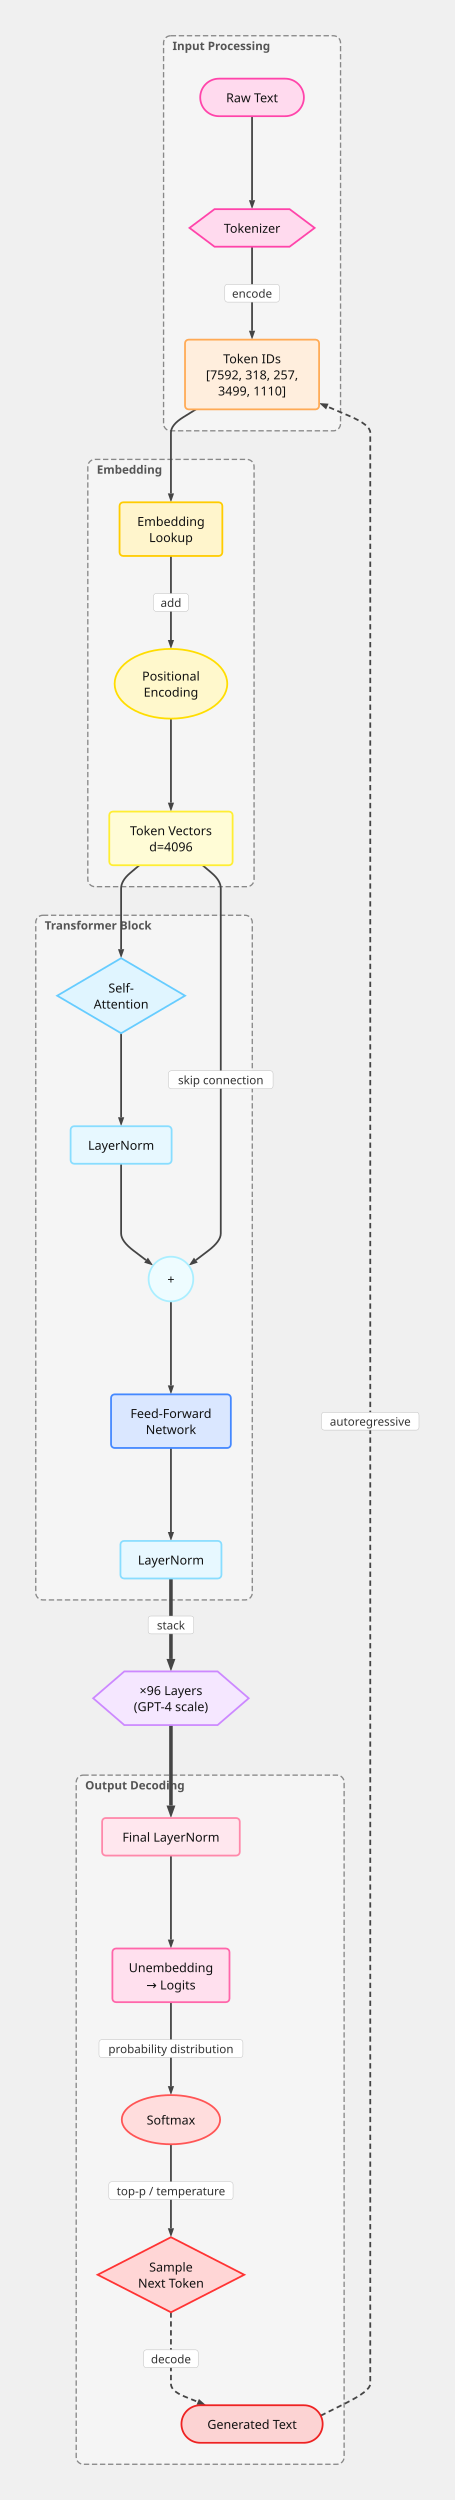
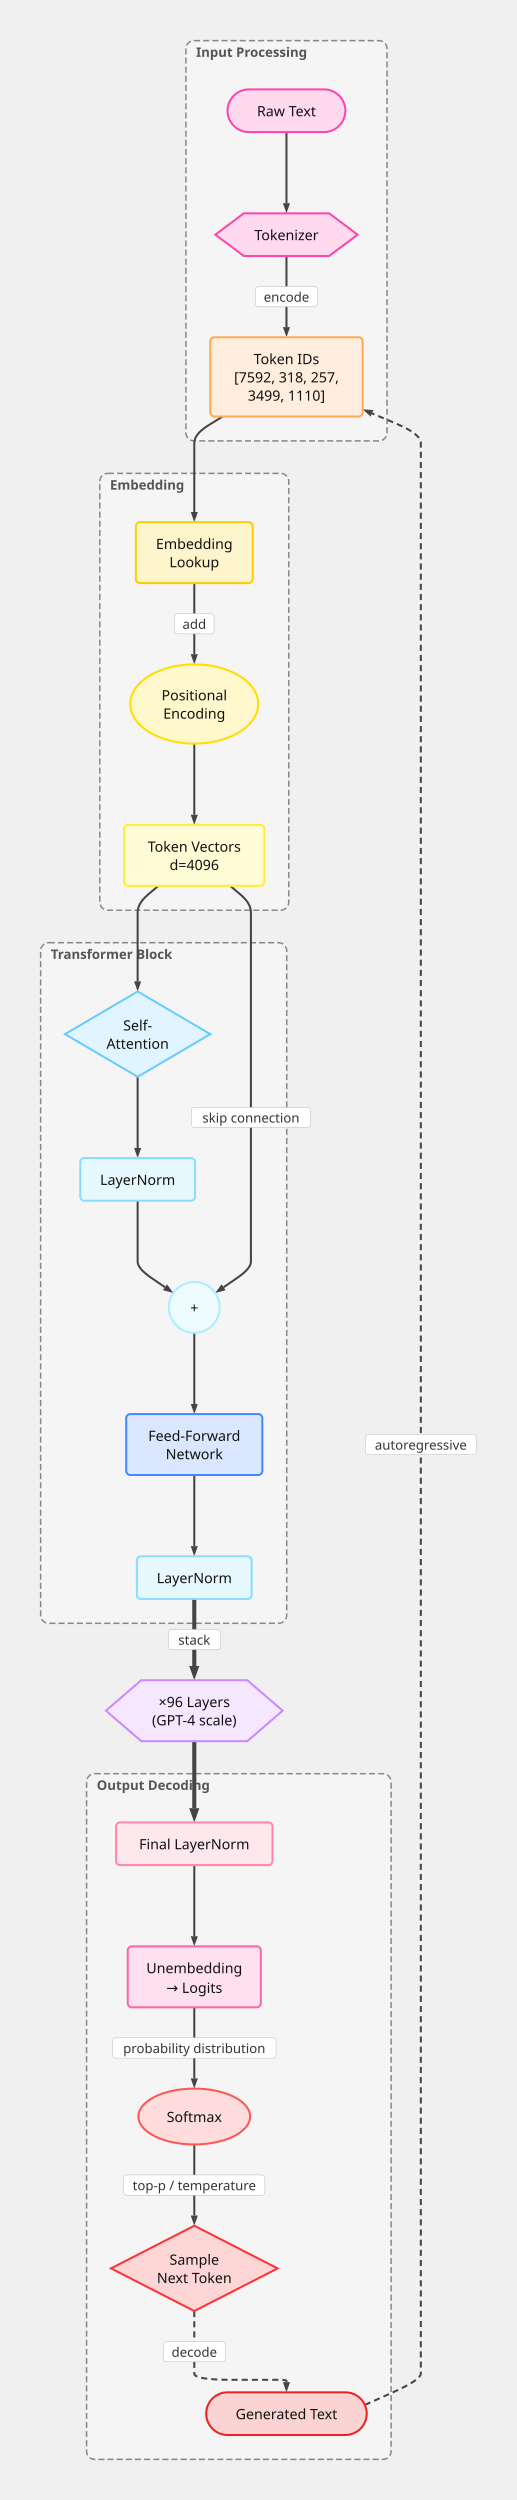
- <svg xmlns="http://www.w3.org/2000/svg" viewBox="-24 -48 508.75 2797" style="max-width:100%">
+ <svg xmlns="http://www.w3.org/2000/svg" viewBox="-24 -48 508.75 2461" style="max-width:100%">
  <defs>
    <marker id="glypho-1pampbf-arrowhead" markerWidth="10" markerHeight="7" refX="0" refY="3.5" orient="auto" markerUnits="userSpaceOnUse">
      <polygon points="0 0, 10 3.5, 0 7" fill="#444444" />
    </marker>
    <marker id="glypho-1pampbf-arrowhead-thick" markerWidth="14" markerHeight="10" refX="0" refY="5" orient="auto" markerUnits="userSpaceOnUse">
      <polygon points="0 0, 14 5, 0 10" fill="#444444" />
    </marker>
    <marker id="glypho-1pampbf-arrowhead-reverse" markerWidth="10" markerHeight="7" refX="10" refY="3.5" orient="auto" markerUnits="userSpaceOnUse">
      <polygon points="10 0, 0 3.5, 10 7" fill="#444444" />
    </marker>
  </defs>
  <g>
-     <rect x="159" y="-8" width="198" height="442" fill="#f5f5f5" fill-opacity="1" stroke="#888888" stroke-width="1.5" stroke-dasharray="6 3" rx="8" ry="8" />
+     <rect x="159" y="-8" width="198" height="394" fill="#f5f5f5" fill-opacity="1" stroke="#888888" stroke-width="1.5" stroke-dasharray="6 3" rx="8" ry="8" />
    <text x="169" y="8" fill="#555555" font-size="13" font-family="system-ui, sans-serif" font-weight="bold">Input Processing</text>
  </g>
  <g>
-     <rect x="74.25" y="466" width="186" height="478" fill="#f5f5f5" fill-opacity="1" stroke="#888888" stroke-width="1.5" stroke-dasharray="6 3" rx="8" ry="8" />
-     <text x="84.25" y="482" fill="#555555" font-size="13" font-family="system-ui, sans-serif" font-weight="bold">Embedding</text>
+     <rect x="74.25" y="418" width="186" height="430" fill="#f5f5f5" fill-opacity="1" stroke="#888888" stroke-width="1.5" stroke-dasharray="6 3" rx="8" ry="8" />
+     <text x="84.25" y="434" fill="#555555" font-size="13" font-family="system-ui, sans-serif" font-weight="bold">Embedding</text>
  </g>
  <g>
-     <rect x="16" y="976" width="242.25" height="766" fill="#f5f5f5" fill-opacity="1" stroke="#888888" stroke-width="1.5" stroke-dasharray="6 3" rx="8" ry="8" />
-     <text x="26" y="992" fill="#555555" font-size="13" font-family="system-ui, sans-serif" font-weight="bold">Transformer Block</text>
+     <rect x="16" y="880" width="242.25" height="670" fill="#f5f5f5" fill-opacity="1" stroke="#888888" stroke-width="1.5" stroke-dasharray="6 3" rx="8" ry="8" />
+     <text x="26" y="896" fill="#555555" font-size="13" font-family="system-ui, sans-serif" font-weight="bold">Transformer Block</text>
  </g>
  <g>
-     <rect x="61.25" y="1938" width="299.75" height="771" fill="#f5f5f5" fill-opacity="1" stroke="#888888" stroke-width="1.5" stroke-dasharray="6 3" rx="8" ry="8" />
-     <text x="71.25" y="1954" fill="#555555" font-size="13" font-family="system-ui, sans-serif" font-weight="bold">Output Decoding</text>
+     <rect x="61.25" y="1698" width="299.75" height="675" fill="#f5f5f5" fill-opacity="1" stroke="#888888" stroke-width="1.5" stroke-dasharray="6 3" rx="8" ry="8" />
+     <text x="71.25" y="1714" fill="#555555" font-size="13" font-family="system-ui, sans-serif" font-weight="bold">Output Decoding</text>
  </g>
-   <path d="M 258 82 L 258 90.667 Q 258 99.333 258 108 Q 258 116.667 258 125.333 Q 258 134 258 142.667 Q 258 151.333 258 160 Q 258 168.667 258 172.333 L 258 176" fill="none" stroke="#444444" stroke-width="2" marker-end="url(#glypho-1pampbf-arrowhead)" />
-   <path d="M 258 228 L 258 236 Q 258 244 258 252 Q 258 260 258 270 Q 258 280 258 290 Q 258 300 258 308 Q 258 316 258 319 L 258 322" fill="none" stroke="#444444" stroke-width="2" marker-end="url(#glypho-1pampbf-arrowhead)" />
-   <path d="M 195.173 410 L 181.212 418.667 Q 167.25 427.333 167.25 436 Q 167.25 444.667 167.25 453.333 Q 167.25 462 167.25 470.667 Q 167.25 479.333 167.25 488 Q 167.25 496.667 167.25 500.333 L 167.25 504" fill="none" stroke="#444444" stroke-width="2" marker-end="url(#glypho-1pampbf-arrowhead)" />
-   <path d="M 167.25 574 L 167.25 582 Q 167.25 590 167.25 598 Q 167.25 606 167.25 616 Q 167.25 626 167.25 636 Q 167.25 646 167.25 654 Q 167.25 662 167.25 665 L 167.25 668" fill="none" stroke="#444444" stroke-width="2" marker-end="url(#glypho-1pampbf-arrowhead)" />
-   <path d="M 167.25 756 L 167.25 764.667 Q 167.25 773.333 167.25 782 Q 167.25 790.667 167.25 799.333 Q 167.25 808 167.25 816.667 Q 167.25 825.333 167.25 834 Q 167.25 842.667 167.25 846.333 L 167.25 850" fill="none" stroke="#444444" stroke-width="2" marker-end="url(#glypho-1pampbf-arrowhead)" />
-   <path d="M 131.915 920 L 121.708 928.667 Q 111.5 937.333 111.5 946 Q 111.5 954.667 111.5 963.333 Q 111.5 972 111.5 980.667 Q 111.5 989.333 111.5 998 Q 111.5 1006.667 111.5 1010.333 L 111.5 1014" fill="none" stroke="#444444" stroke-width="2" marker-end="url(#glypho-1pampbf-arrowhead)" />
-   <path d="M 111.5 1108 L 111.5 1116 Q 111.5 1124 111.5 1132 Q 111.5 1140 111.5 1150 Q 111.5 1160 111.5 1170 Q 111.5 1180 111.5 1188 Q 111.5 1196 111.5 1199 L 111.5 1202" fill="none" stroke="#444444" stroke-width="2" marker-end="url(#glypho-1pampbf-arrowhead)" />
-   <path d="M 111.5 1254 L 111.5 1262.667 Q 111.5 1271.333 111.5 1280 Q 111.5 1288.667 111.5 1297.333 Q 111.5 1306 111.5 1314.667 Q 111.5 1323.333 111.5 1332 Q 111.5 1340.667 125.438 1351.25 L 139.375 1361.834" fill="none" stroke="#444444" stroke-width="2" marker-end="url(#glypho-1pampbf-arrowhead)" />
-   <path d="M 202.585 920 L 212.792 928.667 Q 223 937.333 223 946 Q 223 954.667 223 963.333 Q 223 972 223 980.667 Q 223 989.333 223 998 Q 223 1006.667 223 1036.333 Q 223 1066 223 1095 Q 223 1124 223 1132 Q 223 1140 223 1150 Q 223 1160 223 1170 Q 223 1180 223 1188 Q 223 1196 223 1214.5 Q 223 1233 223 1252.167 Q 223 1271.333 223 1280 Q 223 1288.667 223 1297.333 Q 223 1306 223 1314.667 Q 223 1323.333 223 1332 Q 223 1340.667 209.062 1351.25 L 195.125 1361.834" fill="none" stroke="#444444" stroke-width="2" marker-end="url(#glypho-1pampbf-arrowhead)" />
-   <path d="M 167.25 1408 L 167.25 1416.667 Q 167.25 1425.333 167.25 1434 Q 167.25 1442.667 167.25 1451.333 Q 167.25 1460 167.25 1468.667 Q 167.25 1477.333 167.25 1486 Q 167.25 1494.667 167.25 1498.333 L 167.25 1502" fill="none" stroke="#444444" stroke-width="2" marker-end="url(#glypho-1pampbf-arrowhead)" />
-   <path d="M 167.25 1572 L 167.25 1580.667 Q 167.25 1589.333 167.25 1598 Q 167.25 1606.667 167.25 1615.333 Q 167.25 1624 167.25 1632.667 Q 167.25 1641.333 167.25 1650 Q 167.25 1658.667 167.25 1662.333 L 167.25 1666" fill="none" stroke="#444444" stroke-width="2" marker-end="url(#glypho-1pampbf-arrowhead)" />
-   <path d="M 167.25 1718 L 167.25 1726 Q 167.25 1734 167.25 1742 Q 167.25 1750 167.25 1760 Q 167.25 1770 167.25 1780 Q 167.25 1790 167.25 1798 Q 167.25 1806 167.25 1807 L 167.25 1808" fill="none" stroke="#444444" stroke-width="4" marker-end="url(#glypho-1pampbf-arrowhead-thick)" />
-   <path d="M 167.25 1882 L 167.25 1890.667 Q 167.25 1899.333 167.25 1908 Q 167.25 1916.667 167.25 1925.333 Q 167.25 1934 167.25 1942.667 Q 167.25 1951.333 167.25 1960 Q 167.25 1968.667 167.25 1970.333 L 167.25 1972" fill="none" stroke="#444444" stroke-width="4" marker-end="url(#glypho-1pampbf-arrowhead-thick)" />
-   <path d="M 167.25 2028 L 167.25 2036.667 Q 167.25 2045.333 167.25 2054 Q 167.25 2062.667 167.25 2071.333 Q 167.25 2080 167.25 2088.667 Q 167.25 2097.333 167.25 2106 Q 167.25 2114.667 167.25 2118.333 L 167.25 2122" fill="none" stroke="#444444" stroke-width="2" marker-end="url(#glypho-1pampbf-arrowhead)" />
-   <path d="M 167.25 2192 L 167.25 2200 Q 167.25 2208 167.25 2216 Q 167.25 2224 167.25 2234 Q 167.25 2244 167.25 2254 Q 167.25 2264 167.25 2272 Q 167.25 2280 167.25 2283 L 167.25 2286" fill="none" stroke="#444444" stroke-width="2" marker-end="url(#glypho-1pampbf-arrowhead)" />
-   <path d="M 167.25 2351 L 167.25 2359 Q 167.25 2367 167.25 2375 Q 167.25 2383 167.25 2393 Q 167.25 2403 167.25 2413 Q 167.25 2423 167.25 2431 Q 167.25 2439 167.25 2442 L 167.25 2445" fill="none" stroke="#444444" stroke-width="2" marker-end="url(#glypho-1pampbf-arrowhead)" />
-   <path d="M 167.25 2539 L 167.25 2547 Q 167.25 2555 167.25 2563 Q 167.25 2571 167.25 2581 Q 167.25 2591 167.25 2601 Q 167.25 2611 167.25 2619 Q 167.25 2627 182.242 2633.112 L 197.233 2639.225" fill="none" stroke="#444444" stroke-width="2" stroke-dasharray="6 4" marker-end="url(#glypho-1pampbf-arrowhead)" />
-   <path d="M 334.796 2654.634 L 362.523 2640.817 Q 390.25 2627 390.25 2619 Q 390.25 2611 390.25 2601 Q 390.25 2591 390.25 2581 Q 390.25 2571 390.25 2563 Q 390.25 2555 390.25 2526 Q 390.25 2497 390.25 2468 Q 390.25 2439 390.25 2431 Q 390.25 2423 390.25 2413 Q 390.25 2403 390.25 2393 Q 390.25 2383 390.25 2375 Q 390.25 2367 390.25 2345.25 Q 390.25 2323.5 390.25 2301.75 Q 390.25 2280 390.25 2272 Q 390.25 2264 390.25 2254 Q 390.25 2244 390.25 2234 Q 390.25 2224 390.25 2216 Q 390.25 2208 390.25 2185 Q 390.25 2162 390.25 2138.333 Q 390.25 2114.667 390.25 2106 Q 390.25 2097.333 390.25 2088.667 Q 390.25 2080 390.25 2071.333 Q 390.25 2062.667 390.25 2054 Q 390.25 2045.333 390.25 2026.167 Q 390.25 2007 390.25 1987.833 Q 390.25 1968.667 390.25 1960 Q 390.25 1951.333 390.25 1942.667 Q 390.25 1934 390.25 1925.333 Q 390.25 1916.667 390.25 1908 Q 390.25 1899.333 390.25 1875.667 Q 390.25 1852 390.25 1829 Q 390.25 1806 390.25 1798 Q 390.25 1790 390.25 1780 Q 390.25 1770 390.25 1760 Q 390.25 1750 390.25 1742 Q 390.25 1734 390.25 1715.5 Q 390.25 1697 390.25 1677.833 Q 390.25 1658.667 390.25 1650 Q 390.25 1641.333 390.25 1632.667 Q 390.25 1624 390.25 1615.333 Q 390.25 1606.667 390.25 1598 Q 390.25 1589.333 390.25 1565.667 Q 390.25 1542 390.25 1518.333 Q 390.25 1494.667 390.25 1486 Q 390.25 1477.333 390.25 1468.667 Q 390.25 1460 390.25 1451.333 Q 390.25 1442.667 390.25 1434 Q 390.25 1425.333 390.25 1404.167 Q 390.25 1383 390.25 1361.833 Q 390.25 1340.667 390.25 1332 Q 390.25 1323.333 390.25 1314.667 Q 390.25 1306 390.25 1297.333 Q 390.25 1288.667 390.25 1280 Q 390.25 1271.333 390.25 1252.167 Q 390.25 1233 390.25 1214.5 Q 390.25 1196 390.25 1188 Q 390.25 1180 390.25 1170 Q 390.25 1160 390.25 1150 Q 390.25 1140 390.25 1132 Q 390.25 1124 390.25 1095 Q 390.25 1066 390.25 1036.333 Q 390.25 1006.667 390.25 998 Q 390.25 989.333 390.25 980.667 Q 390.25 972 390.25 963.333 Q 390.25 954.667 390.25 946 Q 390.25 937.333 390.25 913.667 Q 390.25 890 390.25 866.333 Q 390.25 842.667 390.25 834 Q 390.25 825.333 390.25 816.667 Q 390.25 808 390.25 799.333 Q 390.25 790.667 390.25 782 Q 390.25 773.333 390.25 745.167 Q 390.25 717 390.25 689.5 Q 390.25 662 390.25 654 Q 390.25 646 390.25 636 Q 390.25 626 390.25 616 Q 390.25 606 390.25 598 Q 390.25 590 390.25 567 Q 390.25 544 390.25 520.333 Q 390.25 496.667 390.25 488 Q 390.25 479.333 390.25 470.667 Q 390.25 462 390.25 453.333 Q 390.25 444.667 390.25 436 Q 390.25 427.333 366.225 417.1 L 342.2 406.866" fill="none" stroke="#444444" stroke-width="2" stroke-dasharray="6 4" marker-end="url(#glypho-1pampbf-arrowhead)" />
+   <path d="M 258 82 L 258 88.667 Q 258 95.333 258 102 Q 258 108.667 258 115.333 Q 258 122 258 128.667 Q 258 135.333 258 142 Q 258 148.667 258 150.333 L 258 152" fill="none" stroke="#444444" stroke-width="2" marker-end="url(#glypho-1pampbf-arrowhead)" />
+   <path d="M 258 204 L 258 210.154 Q 258 216.308 258 222.462 Q 258 228.615 258 236.308 Q 258 244 258 251.692 Q 258 259.385 258 265.538 Q 258 271.692 258 272.846 L 258 274" fill="none" stroke="#444444" stroke-width="2" marker-end="url(#glypho-1pampbf-arrowhead)" />
+   <path d="M 195.173 362 L 181.212 370.667 Q 167.25 379.333 167.25 388 Q 167.25 396.667 167.25 405.333 Q 167.25 414 167.25 422.667 Q 167.25 431.333 167.25 440 Q 167.25 448.667 167.25 452.333 L 167.25 456" fill="none" stroke="#444444" stroke-width="2" marker-end="url(#glypho-1pampbf-arrowhead)" />
+   <path d="M 167.25 526 L 167.25 532.154 Q 167.25 538.308 167.25 544.462 Q 167.25 550.615 167.25 558.308 Q 167.25 566 167.25 573.692 Q 167.25 581.385 167.25 587.538 Q 167.25 593.692 167.25 594.846 L 167.25 596" fill="none" stroke="#444444" stroke-width="2" marker-end="url(#glypho-1pampbf-arrowhead)" />
+   <path d="M 167.25 684 L 167.25 690.667 Q 167.25 697.333 167.25 704 Q 167.25 710.667 167.25 717.333 Q 167.25 724 167.25 730.667 Q 167.25 737.333 167.25 744 Q 167.25 750.667 167.25 752.333 L 167.25 754" fill="none" stroke="#444444" stroke-width="2" marker-end="url(#glypho-1pampbf-arrowhead)" />
+   <path d="M 131.915 824 L 121.708 832.667 Q 111.5 841.333 111.5 850 Q 111.5 858.667 111.5 867.333 Q 111.5 876 111.5 884.667 Q 111.5 893.333 111.5 902 Q 111.5 910.667 111.5 914.333 L 111.5 918" fill="none" stroke="#444444" stroke-width="2" marker-end="url(#glypho-1pampbf-arrowhead)" />
+   <path d="M 111.5 1012 L 111.5 1018.154 Q 111.5 1024.308 111.5 1030.462 Q 111.5 1036.615 111.5 1044.308 Q 111.5 1052 111.5 1059.692 Q 111.5 1067.385 111.5 1073.538 Q 111.5 1079.692 111.5 1080.846 L 111.5 1082" fill="none" stroke="#444444" stroke-width="2" marker-end="url(#glypho-1pampbf-arrowhead)" />
+   <path d="M 111.5 1134 L 111.5 1140.667 Q 111.5 1147.333 111.5 1154 Q 111.5 1160.667 111.5 1167.333 Q 111.5 1174 111.5 1180.667 Q 111.5 1187.333 111.5 1194 Q 111.5 1200.667 124.955 1209.918 L 138.41 1219.17" fill="none" stroke="#444444" stroke-width="2" marker-end="url(#glypho-1pampbf-arrowhead)" />
+   <path d="M 202.585 824 L 212.792 832.667 Q 223 841.333 223 850 Q 223 858.667 223 867.333 Q 223 876 223 884.667 Q 223 893.333 223 902 Q 223 910.667 223 940.333 Q 223 970 223 997.154 Q 223 1024.308 223 1030.462 Q 223 1036.615 223 1044.308 Q 223 1052 223 1059.692 Q 223 1067.385 223 1073.538 Q 223 1079.692 223 1096.346 Q 223 1113 223 1130.167 Q 223 1147.333 223 1154 Q 223 1160.667 223 1167.333 Q 223 1174 223 1180.667 Q 223 1187.333 223 1194 Q 223 1200.667 209.545 1209.918 L 196.09 1219.17" fill="none" stroke="#444444" stroke-width="2" marker-end="url(#glypho-1pampbf-arrowhead)" />
+   <path d="M 167.25 1264 L 167.25 1270.667 Q 167.25 1277.333 167.25 1284 Q 167.25 1290.667 167.25 1297.333 Q 167.25 1304 167.25 1310.667 Q 167.25 1317.333 167.25 1324 Q 167.25 1330.667 167.25 1332.333 L 167.25 1334" fill="none" stroke="#444444" stroke-width="2" marker-end="url(#glypho-1pampbf-arrowhead)" />
+   <path d="M 167.25 1404 L 167.25 1410.667 Q 167.25 1417.333 167.25 1424 Q 167.25 1430.667 167.25 1437.333 Q 167.25 1444 167.25 1450.667 Q 167.25 1457.333 167.25 1464 Q 167.25 1470.667 167.25 1472.333 L 167.25 1474" fill="none" stroke="#444444" stroke-width="2" marker-end="url(#glypho-1pampbf-arrowhead)" />
+   <path d="M 167.25 1526 L 167.25 1532.154 Q 167.25 1538.308 167.25 1544.462 Q 167.25 1550.615 167.25 1558.308 Q 167.25 1566 167.25 1573.692 Q 167.25 1581.385 167.25 1586.692 L 167.25 1592" fill="none" stroke="#444444" stroke-width="4" marker-end="url(#glypho-1pampbf-arrowhead-thick)" />
+   <path d="M 167.25 1666 L 167.25 1672.667 Q 167.25 1679.333 167.25 1686 Q 167.25 1692.667 167.25 1699.333 Q 167.25 1706 167.25 1712.667 Q 167.25 1719.333 167.25 1725.667 L 167.25 1732" fill="none" stroke="#444444" stroke-width="4" marker-end="url(#glypho-1pampbf-arrowhead-thick)" />
+   <path d="M 167.25 1788 L 167.25 1794.667 Q 167.25 1801.333 167.25 1808 Q 167.25 1814.667 167.25 1821.333 Q 167.25 1828 167.25 1834.667 Q 167.25 1841.333 167.25 1848 Q 167.25 1854.667 167.25 1856.333 L 167.25 1858" fill="none" stroke="#444444" stroke-width="2" marker-end="url(#glypho-1pampbf-arrowhead)" />
+   <path d="M 167.25 1928 L 167.25 1934.154 Q 167.25 1940.308 167.25 1946.462 Q 167.25 1952.615 167.25 1960.308 Q 167.25 1968 167.25 1975.692 Q 167.25 1983.385 167.25 1989.538 Q 167.25 1995.692 167.25 1996.846 L 167.25 1998" fill="none" stroke="#444444" stroke-width="2" marker-end="url(#glypho-1pampbf-arrowhead)" />
+   <path d="M 167.25 2063 L 167.25 2069.154 Q 167.25 2075.308 167.25 2081.462 Q 167.25 2087.615 167.25 2095.308 Q 167.25 2103 167.25 2110.692 Q 167.25 2118.385 167.25 2124.538 Q 167.25 2130.692 167.25 2131.846 L 167.25 2133" fill="none" stroke="#444444" stroke-width="2" marker-end="url(#glypho-1pampbf-arrowhead)" />
+   <path d="M 167.25 2227 L 167.25 2233.154 Q 167.25 2239.308 167.25 2245.462 Q 167.25 2251.615 167.25 2259.308 Q 167.25 2267 167.25 2274.692 Q 167.25 2282.385 167.25 2288.538 Q 167.25 2294.692 204.625 2294.692 Q 242 2294.692 250 2294.692 Q 258 2294.692 258 2295.846 L 258 2297" fill="none" stroke="#444444" stroke-width="2" stroke-dasharray="6 4" marker-end="url(#glypho-1pampbf-arrowhead)" />
+   <path d="M 335.16 2319.405 L 362.705 2307.049 Q 390.25 2294.692 390.25 2288.538 Q 390.25 2282.385 390.25 2274.692 Q 390.25 2267 390.25 2259.308 Q 390.25 2251.615 390.25 2245.462 Q 390.25 2239.308 390.25 2212.154 Q 390.25 2185 390.25 2157.846 Q 390.25 2130.692 390.25 2124.538 Q 390.25 2118.385 390.25 2110.692 Q 390.25 2103 390.25 2095.308 Q 390.25 2087.615 390.25 2081.462 Q 390.25 2075.308 390.25 2055.404 Q 390.25 2035.5 390.25 2015.596 Q 390.25 1995.692 390.25 1989.538 Q 390.25 1983.385 390.25 1975.692 Q 390.25 1968 390.25 1960.308 Q 390.25 1952.615 390.25 1946.462 Q 390.25 1940.308 390.25 1919.154 Q 390.25 1898 390.25 1876.333 Q 390.25 1854.667 390.25 1848 Q 390.25 1841.333 390.25 1834.667 Q 390.25 1828 390.25 1821.333 Q 390.25 1814.667 390.25 1808 Q 390.25 1801.333 390.25 1784.167 Q 390.25 1767 390.25 1749.833 Q 390.25 1732.667 390.25 1726 Q 390.25 1719.333 390.25 1712.667 Q 390.25 1706 390.25 1699.333 Q 390.25 1692.667 390.25 1686 Q 390.25 1679.333 390.25 1657.667 Q 390.25 1636 390.25 1614.846 Q 390.25 1593.692 390.25 1587.538 Q 390.25 1581.385 390.25 1573.692 Q 390.25 1566 390.25 1558.308 Q 390.25 1550.615 390.25 1544.462 Q 390.25 1538.308 390.25 1521.654 Q 390.25 1505 390.25 1487.833 Q 390.25 1470.667 390.25 1464 Q 390.25 1457.333 390.25 1450.667 Q 390.25 1444 390.25 1437.333 Q 390.25 1430.667 390.25 1424 Q 390.25 1417.333 390.25 1395.667 Q 390.25 1374 390.25 1352.333 Q 390.25 1330.667 390.25 1324 Q 390.25 1317.333 390.25 1310.667 Q 390.25 1304 390.25 1297.333 Q 390.25 1290.667 390.25 1284 Q 390.25 1277.333 390.25 1258.167 Q 390.25 1239 390.25 1219.833 Q 390.25 1200.667 390.25 1194 Q 390.25 1187.333 390.25 1180.667 Q 390.25 1174 390.25 1167.333 Q 390.25 1160.667 390.25 1154 Q 390.25 1147.333 390.25 1130.167 Q 390.25 1113 390.25 1096.346 Q 390.25 1079.692 390.25 1073.538 Q 390.25 1067.385 390.25 1059.692 Q 390.25 1052 390.25 1044.308 Q 390.25 1036.615 390.25 1030.462 Q 390.25 1024.308 390.25 997.154 Q 390.25 970 390.25 940.333 Q 390.25 910.667 390.25 902 Q 390.25 893.333 390.25 884.667 Q 390.25 876 390.25 867.333 Q 390.25 858.667 390.25 850 Q 390.25 841.333 390.25 817.667 Q 390.25 794 390.25 772.333 Q 390.25 750.667 390.25 744 Q 390.25 737.333 390.25 730.667 Q 390.25 724 390.25 717.333 Q 390.25 710.667 390.25 704 Q 390.25 697.333 390.25 671.167 Q 390.25 645 390.25 619.346 Q 390.25 593.692 390.25 587.538 Q 390.25 581.385 390.25 573.692 Q 390.25 566 390.25 558.308 Q 390.25 550.615 390.25 544.462 Q 390.25 538.308 390.25 517.154 Q 390.25 496 390.25 472.333 Q 390.25 448.667 390.25 440 Q 390.25 431.333 390.25 422.667 Q 390.25 414 390.25 405.333 Q 390.25 396.667 390.25 388 Q 390.25 379.333 366.225 369.1 L 342.2 358.866" fill="none" stroke="#444444" stroke-width="2" stroke-dasharray="6 4" marker-end="url(#glypho-1pampbf-arrowhead)" />
  <g transform="translate(200, 40)" data-node-id="raw">
    <rect x="0" y="0" width="116" height="42" rx="21" ry="21" fill="#ffdaee" stroke="#ff44aa" stroke-width="2" />
    <text x="58" y="21" text-anchor="middle" dominant-baseline="central" fill="#111111" font-size="14" font-family="system-ui, sans-serif">Raw Text</text>
  </g>
-   <g transform="translate(188, 186)" data-node-id="tokenizer">
+   <g transform="translate(188, 162)" data-node-id="tokenizer">
    <polygon points="28,0 112,0 140,21 112,42 28,42 0,21" fill="#ffdaee" stroke="#ff44aa" stroke-width="2" />
    <text x="70" y="21" text-anchor="middle" dominant-baseline="central" fill="#111111" font-size="14" font-family="system-ui, sans-serif">Tokenizer</text>
  </g>
-   <g transform="translate(183, 332)" data-node-id="tokens">
+   <g transform="translate(183, 284)" data-node-id="tokens">
    <rect x="0" y="0" width="150" height="78" rx="4" ry="4" fill="#ffeedd" stroke="#ffaa55" stroke-width="2" />
    <text x="75" y="21" text-anchor="middle" dominant-baseline="central" fill="#111111" font-size="14" font-family="system-ui, sans-serif">Token IDs</text>
    <text x="75" y="39" text-anchor="middle" dominant-baseline="central" fill="#111111" font-size="14" font-family="system-ui, sans-serif">[7592, 318, 257,</text>
    <text x="75" y="57" text-anchor="middle" dominant-baseline="central" fill="#111111" font-size="14" font-family="system-ui, sans-serif"> 3499, 1110]</text>
  </g>
-   <g transform="translate(109.75, 514)" data-node-id="embed">
+   <g transform="translate(109.75, 466)" data-node-id="embed">
    <rect x="0" y="0" width="115" height="60" rx="4" ry="4" fill="#fff5cc" stroke="#ffcc00" stroke-width="2" />
    <text x="57.5" y="21" text-anchor="middle" dominant-baseline="central" fill="#111111" font-size="14" font-family="system-ui, sans-serif">Embedding</text>
    <text x="57.5" y="39" text-anchor="middle" dominant-baseline="central" fill="#111111" font-size="14" font-family="system-ui, sans-serif">Lookup</text>
  </g>
-   <g transform="translate(104.25, 678)" data-node-id="pos_enc">
+   <g transform="translate(104.25, 606)" data-node-id="pos_enc">
    <ellipse cx="63" cy="39" rx="63" ry="39" fill="#fff8cc" stroke="#ffdd00" stroke-width="2" />
    <text x="63" y="30" text-anchor="middle" dominant-baseline="central" fill="#111111" font-size="14" font-family="system-ui, sans-serif">Positional</text>
    <text x="63" y="48" text-anchor="middle" dominant-baseline="central" fill="#111111" font-size="14" font-family="system-ui, sans-serif">Encoding</text>
  </g>
-   <g transform="translate(98.25, 860)" data-node-id="vectors">
+   <g transform="translate(98.25, 764)" data-node-id="vectors">
    <rect x="0" y="0" width="138" height="60" rx="4" ry="4" fill="#fffcd6" stroke="#ffee33" stroke-width="2" />
    <text x="69" y="21" text-anchor="middle" dominant-baseline="central" fill="#111111" font-size="14" font-family="system-ui, sans-serif">Token Vectors</text>
    <text x="69" y="39" text-anchor="middle" dominant-baseline="central" fill="#111111" font-size="14" font-family="system-ui, sans-serif">d=4096</text>
  </g>
-   <g transform="translate(40, 1024)" data-node-id="attn">
+   <g transform="translate(40, 928)" data-node-id="attn">
    <polygon points="71.5,0 143,42 71.5,84 0,42" fill="#e0f5ff" stroke="#66ccff" stroke-width="2" />
    <text x="71.5" y="33" text-anchor="middle" dominant-baseline="central" fill="#111111" font-size="14" font-family="system-ui, sans-serif">Self-</text>
    <text x="71.5" y="51" text-anchor="middle" dominant-baseline="central" fill="#111111" font-size="14" font-family="system-ui, sans-serif">Attention</text>
  </g>
-   <g transform="translate(55, 1212)" data-node-id="norm1">
+   <g transform="translate(55, 1092)" data-node-id="norm1">
    <rect x="0" y="0" width="113" height="42" rx="4" ry="4" fill="#e7f8ff" stroke="#88ddff" stroke-width="2" />
    <text x="56.5" y="21" text-anchor="middle" dominant-baseline="central" fill="#111111" font-size="14" font-family="system-ui, sans-serif">LayerNorm</text>
  </g>
-   <g transform="translate(100.25, 1512)" data-node-id="ffn">
+   <g transform="translate(100.25, 1344)" data-node-id="ffn">
    <rect x="0" y="0" width="134" height="60" rx="4" ry="4" fill="#dae7ff" stroke="#4488ff" stroke-width="2" />
    <text x="67" y="21" text-anchor="middle" dominant-baseline="central" fill="#111111" font-size="14" font-family="system-ui, sans-serif">Feed-Forward</text>
    <text x="67" y="39" text-anchor="middle" dominant-baseline="central" fill="#111111" font-size="14" font-family="system-ui, sans-serif">Network</text>
  </g>
-   <g transform="translate(110.75, 1676)" data-node-id="norm2">
+   <g transform="translate(110.75, 1484)" data-node-id="norm2">
    <rect x="0" y="0" width="113" height="42" rx="4" ry="4" fill="#e7f8ff" stroke="#88ddff" stroke-width="2" />
    <text x="56.5" y="21" text-anchor="middle" dominant-baseline="central" fill="#111111" font-size="14" font-family="system-ui, sans-serif">LayerNorm</text>
  </g>
-   <g transform="translate(142.25, 1358)" data-node-id="residual">
+   <g transform="translate(142.25, 1214)" data-node-id="residual">
    <circle cx="25" cy="25" r="25" fill="#eefcff" stroke="#aaeeff" stroke-width="2" />
    <text x="25" y="25" text-anchor="middle" dominant-baseline="central" fill="#111111" font-size="14" font-family="system-ui, sans-serif">+</text>
  </g>
-   <g transform="translate(80.25, 1822)" data-node-id="repeat">
+   <g transform="translate(80.25, 1606)" data-node-id="repeat">
    <polygon points="34.8,0 139.2,0 174,30 139.2,60 34.8,60 0,30" fill="#f5e7ff" stroke="#cc88ff" stroke-width="2" />
    <text x="87" y="21" text-anchor="middle" dominant-baseline="central" fill="#111111" font-size="14" font-family="system-ui, sans-serif">×96 Layers</text>
    <text x="87" y="39" text-anchor="middle" dominant-baseline="central" fill="#111111" font-size="14" font-family="system-ui, sans-serif">(GPT-4 scale)</text>
  </g>
-   <g transform="translate(90.25, 1986)" data-node-id="final_norm">
+   <g transform="translate(90.25, 1746)" data-node-id="final_norm">
    <rect x="0" y="0" width="154" height="42" rx="4" ry="4" fill="#ffe7ee" stroke="#ff88aa" stroke-width="2" />
    <text x="77" y="21" text-anchor="middle" dominant-baseline="central" fill="#111111" font-size="14" font-family="system-ui, sans-serif">Final LayerNorm</text>
  </g>
-   <g transform="translate(101.75, 2132)" data-node-id="unembed">
+   <g transform="translate(101.75, 1868)" data-node-id="unembed">
    <rect x="0" y="0" width="131" height="60" rx="4" ry="4" fill="#ffe0ee" stroke="#ff66aa" stroke-width="2" />
    <text x="65.5" y="21" text-anchor="middle" dominant-baseline="central" fill="#111111" font-size="14" font-family="system-ui, sans-serif">Unembedding</text>
    <text x="65.5" y="39" text-anchor="middle" dominant-baseline="central" fill="#111111" font-size="14" font-family="system-ui, sans-serif">→ Logits</text>
  </g>
-   <g transform="translate(112.25, 2296)" data-node-id="softmax">
+   <g transform="translate(112.25, 2008)" data-node-id="softmax">
    <ellipse cx="55" cy="27.5" rx="55" ry="27.5" fill="#ffdddd" stroke="#ff5555" stroke-width="2" />
    <text x="55" y="27.5" text-anchor="middle" dominant-baseline="central" fill="#111111" font-size="14" font-family="system-ui, sans-serif">Softmax</text>
  </g>
-   <g transform="translate(85.25, 2455)" data-node-id="sample">
+   <g transform="translate(85.25, 2143)" data-node-id="sample">
    <polygon points="82,0 164,42 82,84 0,42" fill="#ffd6d6" stroke="#ff3333" stroke-width="2" />
    <text x="82" y="33" text-anchor="middle" dominant-baseline="central" fill="#111111" font-size="14" font-family="system-ui, sans-serif">Sample</text>
    <text x="82" y="51" text-anchor="middle" dominant-baseline="central" fill="#111111" font-size="14" font-family="system-ui, sans-serif">Next Token</text>
  </g>
-   <g transform="translate(179, 2643)" data-node-id="output">
+   <g transform="translate(179, 2307)" data-node-id="output">
    <rect x="0" y="0" width="158" height="42" rx="21" ry="21" fill="#fcd3d3" stroke="#ee2222" stroke-width="2" />
    <text x="79" y="21" text-anchor="middle" dominant-baseline="central" fill="#111111" font-size="14" font-family="system-ui, sans-serif">Generated Text</text>
  </g>
-   <g transform="translate(258, 280)">
+   <g transform="translate(258, 244)">
    <rect x="-30.5" y="-10" width="61" height="20" fill="white" stroke="#bbb" stroke-width="0.5" rx="3" />
    <text y="0" text-anchor="middle" dominant-baseline="central" fill="#333333" font-size="13" font-family="system-ui, sans-serif">encode</text>
  </g>
-   <g transform="translate(167.25, 626)">
+   <g transform="translate(167.25, 566)">
    <rect x="-19.5" y="-10" width="39" height="20" fill="white" stroke="#bbb" stroke-width="0.5" rx="3" />
    <text y="0" text-anchor="middle" dominant-baseline="central" fill="#333333" font-size="13" font-family="system-ui, sans-serif">add</text>
  </g>
-   <g transform="translate(223, 1160)">
+   <g transform="translate(223, 1052)">
    <rect x="-58.5" y="-10" width="117" height="20" fill="white" stroke="#bbb" stroke-width="0.5" rx="3" />
    <text y="0" text-anchor="middle" dominant-baseline="central" fill="#333333" font-size="13" font-family="system-ui, sans-serif">skip connection</text>
  </g>
-   <g transform="translate(167.25, 1770)">
+   <g transform="translate(167.25, 1566)">
    <rect x="-25.5" y="-10" width="51" height="20" fill="white" stroke="#bbb" stroke-width="0.5" rx="3" />
    <text y="0" text-anchor="middle" dominant-baseline="central" fill="#333333" font-size="13" font-family="system-ui, sans-serif">stack</text>
  </g>
-   <g transform="translate(167.25, 2244)">
+   <g transform="translate(167.25, 1968)">
    <rect x="-80.5" y="-10" width="161" height="20" fill="white" stroke="#bbb" stroke-width="0.5" rx="3" />
    <text y="0" text-anchor="middle" dominant-baseline="central" fill="#333333" font-size="13" font-family="system-ui, sans-serif">probability distribution</text>
  </g>
-   <g transform="translate(167.25, 2403)">
+   <g transform="translate(167.25, 2103)">
    <rect x="-69.5" y="-10" width="139" height="20" fill="white" stroke="#bbb" stroke-width="0.5" rx="3" />
    <text y="0" text-anchor="middle" dominant-baseline="central" fill="#333333" font-size="13" font-family="system-ui, sans-serif">top-p / temperature</text>
  </g>
-   <g transform="translate(167.25, 2591)">
+   <g transform="translate(167.25, 2267)">
    <rect x="-30.5" y="-10" width="61" height="20" fill="white" stroke="#bbb" stroke-width="0.5" rx="3" />
    <text y="0" text-anchor="middle" dominant-baseline="central" fill="#333333" font-size="13" font-family="system-ui, sans-serif">decode</text>
  </g>
-   <g transform="translate(390.25, 1542)">
+   <g transform="translate(390.25, 1374)">
    <rect x="-54.5" y="-10" width="109" height="20" fill="white" stroke="#bbb" stroke-width="0.5" rx="3" />
    <text y="0" text-anchor="middle" dominant-baseline="central" fill="#333333" font-size="13" font-family="system-ui, sans-serif">autoregressive</text>
  </g>
</svg>
